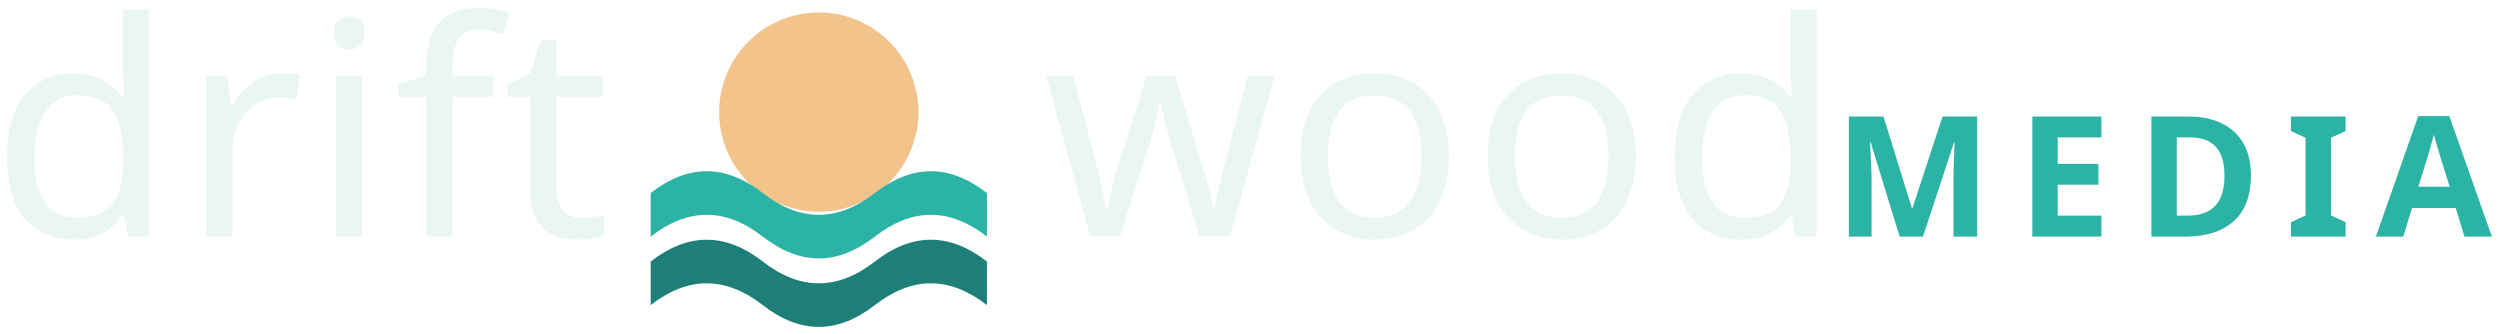
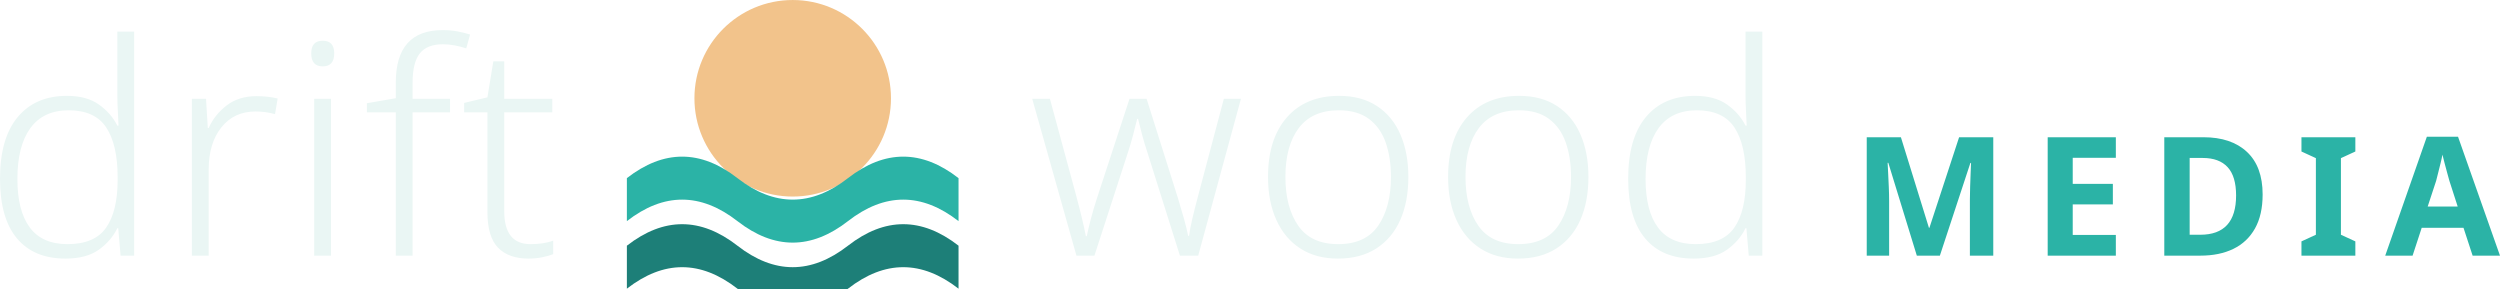
- <svg xmlns="http://www.w3.org/2000/svg" width="803" height="107" viewBox="3 14 803 107">
-   <text x="0" y="90" font-family="sans-serif" font-size="96" font-weight="300" fill="#EAF6F4" letter-spacing="2">drift</text>
-   <g transform="translate(212 6)">
-     <circle cx="54" cy="44" r="32" fill="#F2C38B" />
-     <path d="M0 70 Q18 56 36 70 T72 70 T108 70 L108 84 Q90 70 72 84 T36 84 T0 84 Z" fill="#2BB3A6" />
-     <path d="M0 92 Q18 78 36 92 T72 92 T108 92 L108 106 Q90 92 72 106 T36 106 T0 106 Z" fill="#1D7F78" />
+ <svg xmlns="http://www.w3.org/2000/svg" width="814" height="94" viewBox="0 -83.24 814.08 94.00">
+   <g transform="translate(-5.47 0)">
+     <path fill="#EAF6F4" d="M26.784 0.96Q16.512 0.96 10.992 -5.616Q5.472 -12.192 5.472 -25.056Q5.472 -38.208 11.232 -45.12Q16.992 -52.032 27.264 -52.032Q33.696 -52.032 37.68 -49.2Q41.664 -46.368 43.68 -42.336H44.064Q43.968 -44.544 43.824 -47.28Q43.68 -50.016 43.68 -52.32V-72.96H49.152V0.0H44.736L43.968 -8.928H43.68Q41.664 -4.8 37.632 -1.92Q33.6 0.96 26.784 0.96ZM27.456 -3.744Q36.288 -3.744 40.032 -9.12Q43.776 -14.496 43.776 -24.672V-25.536Q43.776 -36.096 40.08 -41.712Q36.384 -47.328 27.84 -47.328Q19.584 -47.328 15.36 -41.52Q11.136 -35.712 11.136 -24.96Q11.136 -14.592 15.168 -9.168Q19.2 -3.744 27.456 -3.744Z M88.976 -51.936Q92.72 -51.936 95.888 -51.168L95.024 -46.08Q91.952 -46.944 88.688 -46.944Q81.68 -46.944 77.552 -41.76Q73.424 -36.576 73.424 -28.032V0.0H67.952V-51.072H72.56L73.136 -41.568H73.424Q75.344 -45.888 79.28 -48.912Q83.216 -51.936 88.976 -51.936Z M110.56 -69.984Q114.304 -69.984 114.304 -65.856Q114.304 -61.632 110.56 -61.632Q106.816 -61.632 106.816 -65.856Q106.816 -69.984 110.56 -69.984ZM113.248 -51.072V0.0H107.776V-51.072Z M152.016 -46.656H139.824V0.0H134.352V-46.656H124.944V-49.632L134.352 -51.264V-56.352Q134.352 -73.44 149.616 -73.44Q152.304 -73.44 154.512 -73.008Q156.72 -72.576 158.544 -72.0L157.296 -67.488Q155.568 -68.064 153.6 -68.448Q151.632 -68.832 149.712 -68.832Q144.528 -68.832 142.176 -65.856Q139.824 -62.88 139.824 -56.352V-51.072H152.016Z M178.208 -3.744Q180.32 -3.744 182.24 -4.032Q184.16 -4.32 185.6 -4.896V-0.48Q184.16 0.096 182.048 0.528Q179.936 0.96 177.536 0.96Q171.104 0.96 167.648 -2.592Q164.192 -6.144 164.192 -14.208V-46.656H156.608V-49.728L164.192 -51.552L166.112 -63.264H169.664V-51.072H185.312V-46.656H169.664V-14.496Q169.664 -3.744 178.208 -3.744Z" />
  </g>
-   <text x="338" y="90" font-family="sans-serif" font-size="96" font-weight="300" fill="#EAF6F4" letter-spacing="2">wood</text>
-   <text x="592" y="90" font-family="sans-serif" font-size="54" font-weight="700" fill="#2BB3A6" letter-spacing="8">MEDIA</text>
+   <g transform="translate(204.13 -83.24)">
+     <g transform="translate(0 -12)">
+       <circle cx="54" cy="44" r="32" fill="#F2C38B" />
+       <path d="M0 70 Q18 56 36 70 T72 70 T108 70 L108 84 Q90 70 72 84 T36 84 T0 84 Z" fill="#2BB3A6" />
+       <path d="M0 92 Q18 78 36 92 T72 92 T108 92 L108 106 Q90 92 72 106 T36 106 T0 106 Z" fill="#1D7F78" />
+     </g>
+   </g>
+   <g transform="translate(334.78 0)">
+     <path fill="#EAF6F4" d="M38.976 -33.216Q37.92 -36.384 37.152 -39.264Q36.384 -42.144 35.808 -44.544H35.52Q34.944 -42.144 34.176 -39.216Q33.408 -36.288 32.352 -33.12L21.6 0.0H15.744L1.344 -51.072H7.104L15.648 -19.584Q16.8 -15.264 17.568 -12.048Q18.336 -8.832 18.816 -6.336H19.104Q19.584 -8.64 20.4 -11.808Q21.216 -14.976 22.464 -18.816L33.024 -51.072H38.592L48.768 -18.816Q49.824 -15.36 50.736 -12.096Q51.648 -8.832 52.128 -6.432H52.416Q52.704 -8.736 53.472 -12.0Q54.24 -15.264 55.392 -19.584L63.744 -51.072H69.312L55.392 0.0H49.44Z M123.824 -25.632Q123.824 -17.568 121.184 -11.616Q118.544 -5.664 113.408 -2.352Q108.272 0.96 100.88 0.96Q93.776 0.96 88.688 -2.304Q83.6 -5.568 80.864 -11.568Q78.128 -17.568 78.128 -25.632Q78.128 -38.016 84.272 -45.024Q90.416 -52.032 101.264 -52.032Q108.56 -52.032 113.6 -48.72Q118.64 -45.408 121.232 -39.456Q123.824 -33.504 123.824 -25.632ZM83.792 -25.632Q83.792 -15.744 87.968 -9.744Q92.144 -3.744 100.976 -3.744Q109.904 -3.744 114.032 -9.792Q118.16 -15.84 118.16 -25.632Q118.16 -31.968 116.432 -36.864Q114.704 -41.76 110.96 -44.544Q107.216 -47.328 101.168 -47.328Q92.528 -47.328 88.16 -41.568Q83.792 -35.808 83.792 -25.632Z M182.464 -25.632Q182.464 -17.568 179.824 -11.616Q177.184 -5.664 172.048 -2.352Q166.912 0.96 159.52 0.96Q152.416 0.96 147.328 -2.304Q142.24 -5.568 139.504 -11.568Q136.768 -17.568 136.768 -25.632Q136.768 -38.016 142.912 -45.024Q149.056 -52.032 159.904 -52.032Q167.2 -52.032 172.24 -48.72Q177.28 -45.408 179.872 -39.456Q182.464 -33.504 182.464 -25.632ZM142.432 -25.632Q142.432 -15.744 146.608 -9.744Q150.784 -3.744 159.616 -3.744Q168.544 -3.744 172.672 -9.792Q176.8 -15.84 176.8 -25.632Q176.8 -31.968 175.072 -36.864Q173.344 -41.76 169.6 -44.544Q165.856 -47.328 159.808 -47.328Q151.168 -47.328 146.8 -41.568Q142.432 -35.808 142.432 -25.632Z M216.72 0.96Q206.448 0.96 200.928 -5.616Q195.408 -12.192 195.408 -25.056Q195.408 -38.208 201.168 -45.12Q206.928 -52.032 217.2 -52.032Q223.632 -52.032 227.616 -49.2Q231.6 -46.368 233.616 -42.336H234Q233.904 -44.544 233.76 -47.28Q233.616 -50.016 233.616 -52.32V-72.96H239.088V0.0H234.672L233.904 -8.928H233.616Q231.6 -4.8 227.568 -1.92Q223.536 0.96 216.72 0.96ZM217.392 -3.744Q226.224 -3.744 229.968 -9.12Q233.712 -14.496 233.712 -24.672V-25.536Q233.712 -36.096 230.016 -41.712Q226.32 -47.328 217.776 -47.328Q209.52 -47.328 205.296 -41.52Q201.072 -35.712 201.072 -24.96Q201.072 -14.592 205.104 -9.168Q209.136 -3.744 217.392 -3.744Z" />
+   </g>
+   <g transform="translate(603.01 0)">
+     <path fill="#2BB3A6" d="M21.168 0.0 11.88 -30.24H11.664Q11.718 -29.16 11.826 -27.0Q11.934 -24.84 12.042 -22.383Q12.15 -19.926 12.15 -17.928V0.0H4.86V-38.556H15.984L25.11 -9.072H25.272L34.938 -38.556H46.062V0.0H38.448V-18.252Q38.448 -20.088 38.529 -22.464Q38.61 -24.84 38.691 -26.973Q38.772 -29.106 38.826 -30.186H38.61L28.674 0.0Z M85.976 0.0H63.782V-38.556H85.976V-31.86H71.936V-23.382H85.004V-16.686H71.936V-6.75H85.976Z M133.774 -19.926Q133.774 -13.284 131.29 -8.856Q128.806 -4.428 124.27 -2.214Q119.734 0.0 113.524 0.0H101.752V-38.556H114.496Q123.568 -38.556 128.671 -33.777Q133.774 -28.998 133.774 -19.926ZM125.134 -19.602Q125.134 -25.812 122.38 -28.809Q119.626 -31.806 114.28 -31.806H110.014V-6.804H113.47Q125.134 -6.804 125.134 -19.602Z M163.968 0.0H146.418V-4.644L151.116 -6.804V-31.752L146.418 -33.912V-38.556H163.968V-33.912L159.27 -31.752V-6.804L163.968 -4.644Z M202.154 0.0 199.184 -9.072H185.576L182.606 0.0H173.696L187.25 -38.718H197.402L211.064 0.0ZM194.594 -24.354Q194.378 -25.164 193.919 -26.784Q193.46 -28.404 193.028 -30.105Q192.596 -31.806 192.326 -32.886Q192.11 -31.644 191.705 -30.051Q191.3 -28.458 190.922 -26.919Q190.544 -25.38 190.274 -24.354L187.52 -15.984H197.294Z" />
+   </g>
</svg>
